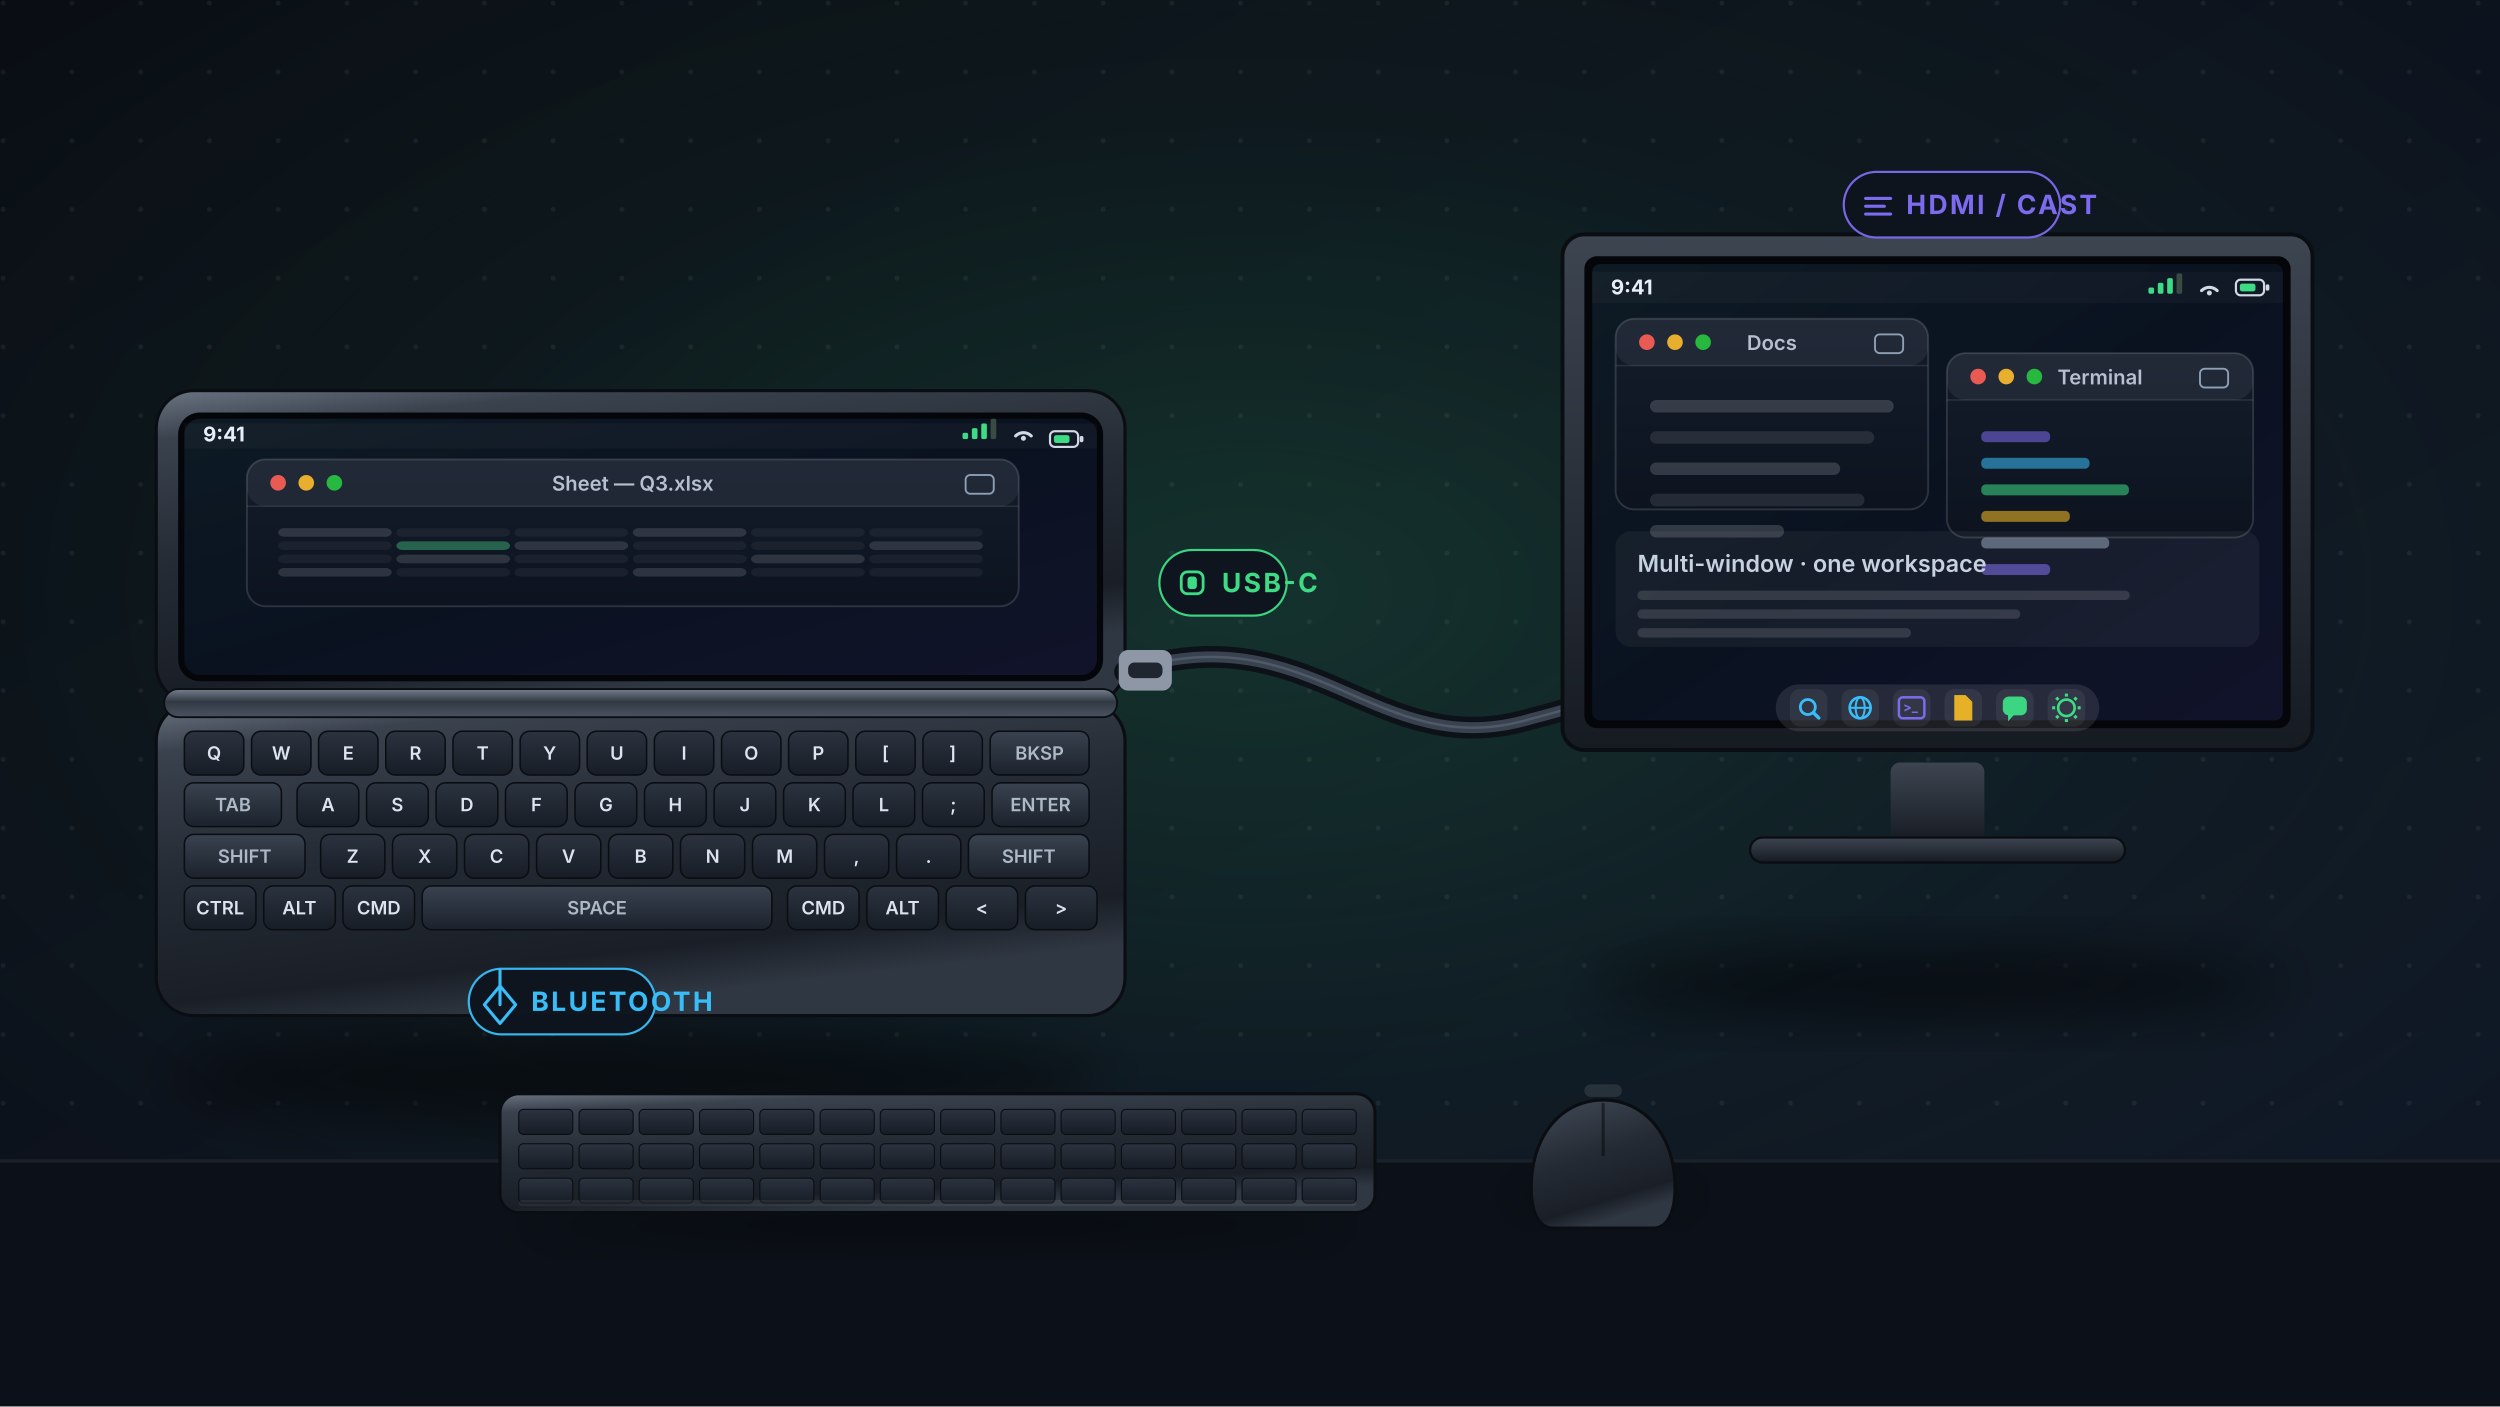
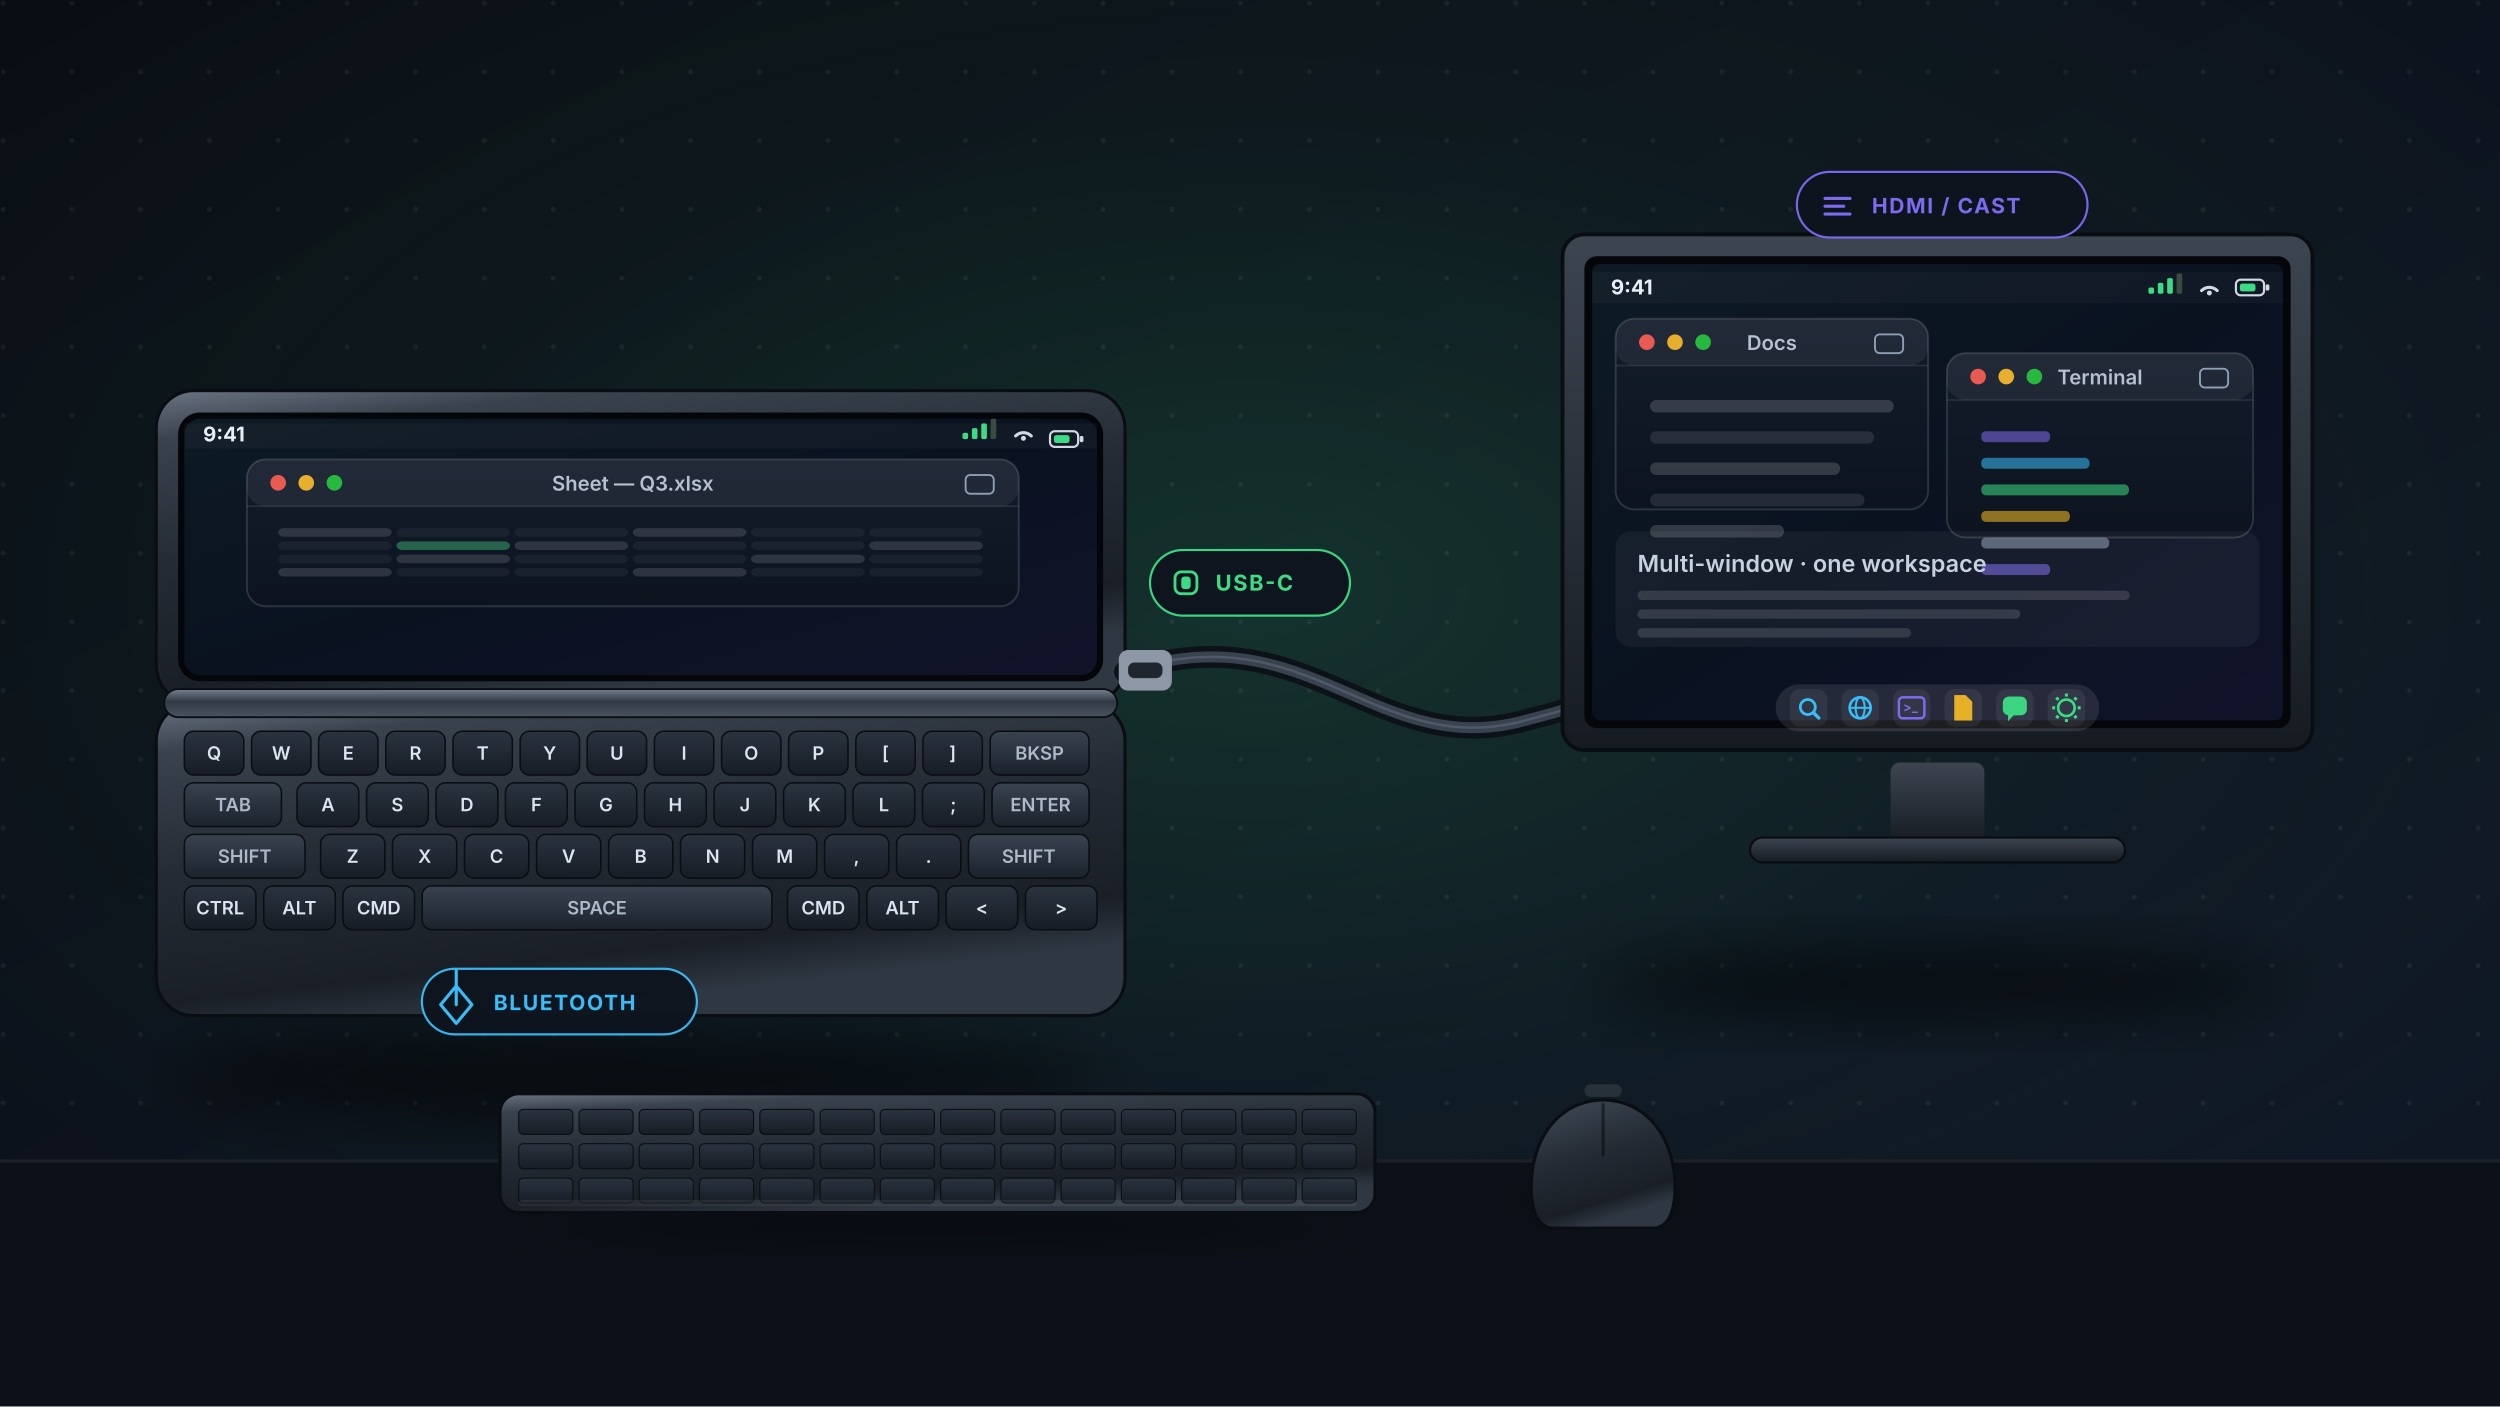
<svg xmlns="http://www.w3.org/2000/svg" viewBox="0 0 1600 900" width="1600" height="900" role="img" aria-label="Desk scene: open communicator connected to an external monitor with Bluetooth keyboard and mouse">
  <defs>
    <linearGradient id="w-bg" x1="0" y1="0" x2="1" y2="1">
      <stop offset="0" stop-color="#0a0e14" />
      <stop offset="1" stop-color="#101827" />
    </linearGradient>
    <radialGradient id="w-glow" cx="50%" cy="42%" r="62%">
      <stop offset="0" stop-color="#3ddc84" stop-opacity="0.16" />
      <stop offset="0.55" stop-color="#3ddc84" stop-opacity="0.04" />
      <stop offset="1" stop-color="#3ddc84" stop-opacity="0" />
    </radialGradient>
    <radialGradient id="w-glowC" cx="78%" cy="70%" r="50%">
      <stop offset="0" stop-color="#38bdf8" stop-opacity="0.12" />
      <stop offset="1" stop-color="#38bdf8" stop-opacity="0" />
    </radialGradient>
    <linearGradient id="w-metal" x1="0" y1="0" x2="0.35" y2="1">
      <stop offset="0" stop-color="#6a7381" />
      <stop offset="0.14" stop-color="#3a424e" />
      <stop offset="0.5" stop-color="#242b34" />
      <stop offset="0.86" stop-color="#1a1f27" />
      <stop offset="1" stop-color="#2f3742" />
    </linearGradient>
    <linearGradient id="w-edge" x1="0" y1="0" x2="0" y2="1">
      <stop offset="0" stop-color="#ffffff" stop-opacity="0.35" />
      <stop offset="0.5" stop-color="#ffffff" stop-opacity="0.04" />
      <stop offset="1" stop-color="#ffffff" stop-opacity="0.18" />
    </linearGradient>
    <linearGradient id="w-key" x1="0" y1="0" x2="0" y2="1">
      <stop offset="0" stop-color="#2b333f" />
      <stop offset="1" stop-color="#171d26" />
    </linearGradient>
    <linearGradient id="w-keyw" x1="0" y1="0" x2="0" y2="1">
      <stop offset="0" stop-color="#39424f" />
      <stop offset="1" stop-color="#1b222c" />
    </linearGradient>
    <linearGradient id="w-wall" x1="0" y1="0" x2="1" y2="1">
      <stop offset="0" stop-color="#0d1a24" />
      <stop offset="0.5" stop-color="#0a1220" />
      <stop offset="1" stop-color="#11132a" />
    </linearGradient>
    <linearGradient id="w-win" x1="0" y1="0" x2="0" y2="1">
      <stop offset="0" stop-color="#141d2b" stop-opacity="0.98" />
      <stop offset="1" stop-color="#0d141f" stop-opacity="0.98" />
    </linearGradient>
    <linearGradient id="w-dock" x1="0" y1="0" x2="1" y2="0">
      <stop offset="0" stop-color="#ffffff" stop-opacity="0.13" />
      <stop offset="0.5" stop-color="#ffffff" stop-opacity="0.06" />
      <stop offset="1" stop-color="#ffffff" stop-opacity="0.13" />
    </linearGradient>
    <linearGradient id="w-hinge" x1="0" y1="0" x2="0" y2="1">
      <stop offset="0" stop-color="#767f8d" />
      <stop offset="0.45" stop-color="#313944" />
      <stop offset="1" stop-color="#4b5361" />
    </linearGradient>
    <linearGradient id="w-mon" x1="0" y1="0" x2="0" y2="1">
      <stop offset="0" stop-color="#3d4551" />
      <stop offset="1" stop-color="#161b22" />
    </linearGradient>
    <linearGradient id="w-cable" x1="0" y1="0" x2="1" y2="0">
      <stop offset="0" stop-color="#2f3742" />
      <stop offset="0.5" stop-color="#0d1117" />
      <stop offset="1" stop-color="#2f3742" />
    </linearGradient>
    <pattern id="w-dots" width="44" height="44" patternUnits="userSpaceOnUse">
      <circle cx="2" cy="2" r="1.6" fill="#ffffff" opacity="0.055" />
    </pattern>
    <filter id="w-soft" x="-40%" y="-40%" width="180%" height="180%">
      <feGaussianBlur stdDeviation="18" />
    </filter>
  </defs>
  <rect width="1600" height="900" fill="url(#w-bg)" />
  <rect width="1600" height="900" fill="url(#w-glow)" />
  <rect width="1600" height="900" fill="url(#w-dots)" />
  <rect x="0" y="742" width="1600" height="158" fill="#0c1119" />
  <rect x="0" y="742" width="1600" height="2" fill="#ffffff" opacity="0.07" />
  <ellipse cx="410.0" cy="690" rx="300" ry="26" fill="#000000" opacity="0.5" filter="url(#w-soft)" />
  <rect x="100.0" y="450.0" width="620.0" height="200.0" rx="24" fill="url(#w-metal)" stroke="#0a0d12" stroke-width="2" />
  <rect x="100.0" y="250.0" width="620.0" height="200.0" rx="24" fill="url(#w-metal)" stroke="#0a0d12" stroke-width="2" />
  <rect x="114.0" y="264.0" width="592.0" height="172.0" rx="14" fill="#04060a" />
  <rect x="118.0" y="268.0" width="584.0" height="164.0" rx="10" fill="url(#w-wall)" />
  <rect x="118.0" y="271.0" width="584.0" height="16.0" rx="0" fill="#ffffff" opacity="0.03" />
  <text x="130.0" y="282.5" font-family="Inter, 'Helvetica Neue', Helvetica, Arial, sans-serif" font-size="13" fill="#e8eef7" text-anchor="start" font-weight="700" letter-spacing="0" opacity="1">9:41</text>
  <rect x="616.0" y="277.0" width="3.6" height="4.0" rx="1" fill="#3ddc84" />
  <rect x="622.0" y="274.0" width="3.6" height="7.0" rx="1" fill="#3ddc84" />
  <rect x="628.0" y="271.0" width="3.6" height="10.0" rx="1" fill="#3ddc84" />
  <rect x="634.0" y="268.0" width="3.6" height="13.0" rx="1" fill="#3a4b41" />
  <path d="M 650 279 a 7 7 0 0 1 10 0" fill="none" stroke="#e8eef7" stroke-width="2" stroke-linecap="round" opacity="0.9" />
  <circle cx="655" cy="280.5" r="1.6" fill="#e8eef7" opacity="0.9" />
  <rect x="672.0" y="276.0" width="18.0" height="10.0" rx="3" fill="none" stroke="#e8eef7" stroke-width="1.4" opacity="0.9" />
  <rect x="674.5" y="278.5" width="10.0" height="5.0" rx="1.5" fill="#3ddc84" />
  <rect x="691.0" y="279.0" width="2.4" height="4.0" rx="1" fill="#e8eef7" opacity="0.9" />
  <rect x="158.0" y="294.0" width="494.0" height="94.0" rx="12" fill="url(#w-win)" stroke="rgba(255,255,255,0.14)" stroke-width="1.2" />
  <rect x="158.0" y="294.0" width="494.0" height="30.0" rx="12" fill="#ffffff" opacity="0.06" />
  <path d="M 158 324 h 494" stroke="rgba(255,255,255,0.10)" stroke-width="1" />
  <circle cx="178" cy="309" r="5" fill="#ff5f57" opacity="0.9" />
  <circle cx="196" cy="309" r="5" fill="#febc2e" opacity="0.9" />
  <circle cx="214" cy="309" r="5" fill="#28c840" opacity="0.9" />
  <text x="405.0" y="314.0" font-family="Inter, 'Helvetica Neue', Helvetica, Arial, sans-serif" font-size="13" fill="#c7d2e0" text-anchor="middle" font-weight="600" letter-spacing="0" opacity="0.9">Sheet — Q3.xlsx</text>
  <rect x="618.0" y="304.0" width="18.0" height="12.0" rx="3" fill="none" stroke="#8ea0b5" stroke-width="1.2" />
  <rect x="178.0" y="338.0" width="72.7" height="5.5" rx="4" fill="#ffffff" opacity="0.13" />
  <rect x="253.7" y="338.0" width="72.7" height="5.5" rx="4" fill="#ffffff" opacity="0.05" />
  <rect x="329.3" y="338.0" width="72.7" height="5.5" rx="4" fill="#ffffff" opacity="0.05" />
  <rect x="405.0" y="338.0" width="72.7" height="5.5" rx="4" fill="#ffffff" opacity="0.13" />
  <rect x="480.7" y="338.0" width="72.7" height="5.5" rx="4" fill="#ffffff" opacity="0.05" />
  <rect x="556.3" y="338.0" width="72.7" height="5.5" rx="4" fill="#ffffff" opacity="0.05" />
  <rect x="178.0" y="346.5" width="72.7" height="5.5" rx="4" fill="#ffffff" opacity="0.05" />
  <rect x="253.7" y="346.5" width="72.7" height="5.5" rx="4" fill="#ffffff" opacity="0.05" />
  <rect x="329.3" y="346.5" width="72.7" height="5.5" rx="4" fill="#ffffff" opacity="0.13" />
  <rect x="405.0" y="346.5" width="72.7" height="5.5" rx="4" fill="#ffffff" opacity="0.05" />
  <rect x="480.7" y="346.5" width="72.7" height="5.5" rx="4" fill="#ffffff" opacity="0.05" />
  <rect x="556.3" y="346.5" width="72.7" height="5.5" rx="4" fill="#ffffff" opacity="0.13" />
  <rect x="178.0" y="355.0" width="72.7" height="5.5" rx="4" fill="#ffffff" opacity="0.05" />
  <rect x="253.7" y="355.0" width="72.7" height="5.5" rx="4" fill="#ffffff" opacity="0.13" />
  <rect x="329.3" y="355.0" width="72.7" height="5.5" rx="4" fill="#ffffff" opacity="0.05" />
  <rect x="405.0" y="355.0" width="72.7" height="5.5" rx="4" fill="#ffffff" opacity="0.05" />
  <rect x="480.7" y="355.0" width="72.7" height="5.5" rx="4" fill="#ffffff" opacity="0.13" />
  <rect x="556.3" y="355.0" width="72.7" height="5.5" rx="4" fill="#ffffff" opacity="0.05" />
  <rect x="178.0" y="363.5" width="72.7" height="5.5" rx="4" fill="#ffffff" opacity="0.13" />
  <rect x="253.7" y="363.5" width="72.7" height="5.5" rx="4" fill="#ffffff" opacity="0.05" />
  <rect x="329.3" y="363.5" width="72.7" height="5.5" rx="4" fill="#ffffff" opacity="0.05" />
  <rect x="405.0" y="363.5" width="72.7" height="5.5" rx="4" fill="#ffffff" opacity="0.13" />
  <rect x="480.7" y="363.5" width="72.7" height="5.5" rx="4" fill="#ffffff" opacity="0.05" />
  <rect x="556.3" y="363.5" width="72.7" height="5.5" rx="4" fill="#ffffff" opacity="0.05" />
  <rect x="253.7" y="346.5" width="72.7" height="5.5" rx="4" fill="#3ddc84" opacity="0.35" />
  <rect x="105.0" y="441.0" width="610.0" height="18.0" rx="9" fill="url(#w-hinge)" stroke="#0a0d12" stroke-width="1.2" />
  <rect x="118.0" y="468.0" width="38.0" height="28.0" rx="6" fill="url(#w-key)" stroke="#0a0d12" stroke-width="1" />
  <text x="137.0" y="486.2" font-family="Inter, 'Helvetica Neue', Helvetica, Arial, sans-serif" font-size="11.76" fill="#dbe4ef" text-anchor="middle" font-weight="600" letter-spacing="0" opacity="1">Q</text>
  <rect x="161.0" y="468.0" width="38.0" height="28.0" rx="6" fill="url(#w-key)" stroke="#0a0d12" stroke-width="1" />
  <text x="180.0" y="486.2" font-family="Inter, 'Helvetica Neue', Helvetica, Arial, sans-serif" font-size="11.76" fill="#dbe4ef" text-anchor="middle" font-weight="600" letter-spacing="0" opacity="1">W</text>
  <rect x="203.9" y="468.0" width="38.0" height="28.0" rx="6" fill="url(#w-key)" stroke="#0a0d12" stroke-width="1" />
  <text x="222.9" y="486.2" font-family="Inter, 'Helvetica Neue', Helvetica, Arial, sans-serif" font-size="11.76" fill="#dbe4ef" text-anchor="middle" font-weight="600" letter-spacing="0" opacity="1">E</text>
  <rect x="246.9" y="468.0" width="38.0" height="28.0" rx="6" fill="url(#w-key)" stroke="#0a0d12" stroke-width="1" />
  <text x="265.9" y="486.2" font-family="Inter, 'Helvetica Neue', Helvetica, Arial, sans-serif" font-size="11.76" fill="#dbe4ef" text-anchor="middle" font-weight="600" letter-spacing="0" opacity="1">R</text>
  <rect x="289.9" y="468.0" width="38.0" height="28.0" rx="6" fill="url(#w-key)" stroke="#0a0d12" stroke-width="1" />
  <text x="308.9" y="486.2" font-family="Inter, 'Helvetica Neue', Helvetica, Arial, sans-serif" font-size="11.76" fill="#dbe4ef" text-anchor="middle" font-weight="600" letter-spacing="0" opacity="1">T</text>
  <rect x="332.9" y="468.0" width="38.0" height="28.0" rx="6" fill="url(#w-key)" stroke="#0a0d12" stroke-width="1" />
  <text x="351.8" y="486.2" font-family="Inter, 'Helvetica Neue', Helvetica, Arial, sans-serif" font-size="11.76" fill="#dbe4ef" text-anchor="middle" font-weight="600" letter-spacing="0" opacity="1">Y</text>
  <rect x="375.8" y="468.0" width="38.0" height="28.0" rx="6" fill="url(#w-key)" stroke="#0a0d12" stroke-width="1" />
  <text x="394.8" y="486.2" font-family="Inter, 'Helvetica Neue', Helvetica, Arial, sans-serif" font-size="11.76" fill="#dbe4ef" text-anchor="middle" font-weight="600" letter-spacing="0" opacity="1">U</text>
  <rect x="418.8" y="468.0" width="38.0" height="28.0" rx="6" fill="url(#w-key)" stroke="#0a0d12" stroke-width="1" />
  <text x="437.8" y="486.2" font-family="Inter, 'Helvetica Neue', Helvetica, Arial, sans-serif" font-size="11.76" fill="#dbe4ef" text-anchor="middle" font-weight="600" letter-spacing="0" opacity="1">I</text>
  <rect x="461.8" y="468.0" width="38.0" height="28.0" rx="6" fill="url(#w-key)" stroke="#0a0d12" stroke-width="1" />
  <text x="480.8" y="486.2" font-family="Inter, 'Helvetica Neue', Helvetica, Arial, sans-serif" font-size="11.76" fill="#dbe4ef" text-anchor="middle" font-weight="600" letter-spacing="0" opacity="1">O</text>
  <rect x="504.7" y="468.0" width="38.0" height="28.0" rx="6" fill="url(#w-key)" stroke="#0a0d12" stroke-width="1" />
  <text x="523.7" y="486.2" font-family="Inter, 'Helvetica Neue', Helvetica, Arial, sans-serif" font-size="11.76" fill="#dbe4ef" text-anchor="middle" font-weight="600" letter-spacing="0" opacity="1">P</text>
  <rect x="547.7" y="468.0" width="38.0" height="28.0" rx="6" fill="url(#w-key)" stroke="#0a0d12" stroke-width="1" />
  <text x="566.7" y="486.2" font-family="Inter, 'Helvetica Neue', Helvetica, Arial, sans-serif" font-size="11.76" fill="#dbe4ef" text-anchor="middle" font-weight="600" letter-spacing="0" opacity="1">[</text>
  <rect x="590.7" y="468.0" width="38.0" height="28.0" rx="6" fill="url(#w-key)" stroke="#0a0d12" stroke-width="1" />
  <text x="609.7" y="486.2" font-family="Inter, 'Helvetica Neue', Helvetica, Arial, sans-serif" font-size="11.76" fill="#dbe4ef" text-anchor="middle" font-weight="600" letter-spacing="0" opacity="1">]</text>
  <rect x="633.7" y="468.0" width="63.3" height="28.0" rx="6" fill="url(#w-keyw)" stroke="#0a0d12" stroke-width="1" />
  <text x="665.3" y="486.2" font-family="Inter, 'Helvetica Neue', Helvetica, Arial, sans-serif" font-size="11.76" fill="#aeb9c8" text-anchor="middle" font-weight="600" letter-spacing="0" opacity="1">BKSP</text>
  <rect x="118.0" y="501.0" width="62.1" height="28.0" rx="6" fill="url(#w-keyw)" stroke="#0a0d12" stroke-width="1" />
  <text x="149.1" y="519.2" font-family="Inter, 'Helvetica Neue', Helvetica, Arial, sans-serif" font-size="11.76" fill="#aeb9c8" text-anchor="middle" font-weight="600" letter-spacing="0" opacity="1">TAB</text>
  <rect x="190.1" y="501.0" width="39.5" height="28.0" rx="6" fill="url(#w-key)" stroke="#0a0d12" stroke-width="1" />
  <text x="209.9" y="519.2" font-family="Inter, 'Helvetica Neue', Helvetica, Arial, sans-serif" font-size="11.76" fill="#dbe4ef" text-anchor="middle" font-weight="600" letter-spacing="0" opacity="1">A</text>
  <rect x="234.6" y="501.0" width="39.5" height="28.0" rx="6" fill="url(#w-key)" stroke="#0a0d12" stroke-width="1" />
  <text x="254.3" y="519.2" font-family="Inter, 'Helvetica Neue', Helvetica, Arial, sans-serif" font-size="11.76" fill="#dbe4ef" text-anchor="middle" font-weight="600" letter-spacing="0" opacity="1">S</text>
  <rect x="279.1" y="501.0" width="39.5" height="28.0" rx="6" fill="url(#w-key)" stroke="#0a0d12" stroke-width="1" />
  <text x="298.8" y="519.2" font-family="Inter, 'Helvetica Neue', Helvetica, Arial, sans-serif" font-size="11.76" fill="#dbe4ef" text-anchor="middle" font-weight="600" letter-spacing="0" opacity="1">D</text>
  <rect x="323.5" y="501.0" width="39.5" height="28.0" rx="6" fill="url(#w-key)" stroke="#0a0d12" stroke-width="1" />
  <text x="343.3" y="519.2" font-family="Inter, 'Helvetica Neue', Helvetica, Arial, sans-serif" font-size="11.76" fill="#dbe4ef" text-anchor="middle" font-weight="600" letter-spacing="0" opacity="1">F</text>
  <rect x="368.0" y="501.0" width="39.5" height="28.0" rx="6" fill="url(#w-key)" stroke="#0a0d12" stroke-width="1" />
  <text x="387.8" y="519.2" font-family="Inter, 'Helvetica Neue', Helvetica, Arial, sans-serif" font-size="11.76" fill="#dbe4ef" text-anchor="middle" font-weight="600" letter-spacing="0" opacity="1">G</text>
  <rect x="412.5" y="501.0" width="39.5" height="28.0" rx="6" fill="url(#w-key)" stroke="#0a0d12" stroke-width="1" />
  <text x="432.2" y="519.2" font-family="Inter, 'Helvetica Neue', Helvetica, Arial, sans-serif" font-size="11.76" fill="#dbe4ef" text-anchor="middle" font-weight="600" letter-spacing="0" opacity="1">H</text>
  <rect x="457.0" y="501.0" width="39.5" height="28.0" rx="6" fill="url(#w-key)" stroke="#0a0d12" stroke-width="1" />
  <text x="476.7" y="519.2" font-family="Inter, 'Helvetica Neue', Helvetica, Arial, sans-serif" font-size="11.76" fill="#dbe4ef" text-anchor="middle" font-weight="600" letter-spacing="0" opacity="1">J</text>
  <rect x="501.5" y="501.0" width="39.5" height="28.0" rx="6" fill="url(#w-key)" stroke="#0a0d12" stroke-width="1" />
  <text x="521.2" y="519.2" font-family="Inter, 'Helvetica Neue', Helvetica, Arial, sans-serif" font-size="11.76" fill="#dbe4ef" text-anchor="middle" font-weight="600" letter-spacing="0" opacity="1">K</text>
  <rect x="545.9" y="501.0" width="39.5" height="28.0" rx="6" fill="url(#w-key)" stroke="#0a0d12" stroke-width="1" />
  <text x="565.7" y="519.2" font-family="Inter, 'Helvetica Neue', Helvetica, Arial, sans-serif" font-size="11.76" fill="#dbe4ef" text-anchor="middle" font-weight="600" letter-spacing="0" opacity="1">L</text>
  <rect x="590.4" y="501.0" width="39.5" height="28.0" rx="6" fill="url(#w-key)" stroke="#0a0d12" stroke-width="1" />
  <text x="610.1" y="519.2" font-family="Inter, 'Helvetica Neue', Helvetica, Arial, sans-serif" font-size="11.76" fill="#dbe4ef" text-anchor="middle" font-weight="600" letter-spacing="0" opacity="1">;</text>
  <rect x="634.9" y="501.0" width="62.1" height="28.0" rx="6" fill="url(#w-keyw)" stroke="#0a0d12" stroke-width="1" />
  <text x="665.9" y="519.2" font-family="Inter, 'Helvetica Neue', Helvetica, Arial, sans-serif" font-size="11.76" fill="#aeb9c8" text-anchor="middle" font-weight="600" letter-spacing="0" opacity="1">ENTER</text>
  <rect x="118.0" y="534.0" width="77.2" height="28.0" rx="6" fill="url(#w-keyw)" stroke="#0a0d12" stroke-width="1" />
  <text x="156.6" y="552.2" font-family="Inter, 'Helvetica Neue', Helvetica, Arial, sans-serif" font-size="11.76" fill="#aeb9c8" text-anchor="middle" font-weight="600" letter-spacing="0" opacity="1">SHIFT</text>
  <rect x="205.2" y="534.0" width="41.1" height="28.0" rx="6" fill="url(#w-key)" stroke="#0a0d12" stroke-width="1" />
  <text x="225.7" y="552.2" font-family="Inter, 'Helvetica Neue', Helvetica, Arial, sans-serif" font-size="11.76" fill="#dbe4ef" text-anchor="middle" font-weight="600" letter-spacing="0" opacity="1">Z</text>
  <rect x="251.2" y="534.0" width="41.1" height="28.0" rx="6" fill="url(#w-key)" stroke="#0a0d12" stroke-width="1" />
  <text x="271.8" y="552.2" font-family="Inter, 'Helvetica Neue', Helvetica, Arial, sans-serif" font-size="11.76" fill="#dbe4ef" text-anchor="middle" font-weight="600" letter-spacing="0" opacity="1">X</text>
  <rect x="297.3" y="534.0" width="41.1" height="28.0" rx="6" fill="url(#w-key)" stroke="#0a0d12" stroke-width="1" />
  <text x="317.8" y="552.2" font-family="Inter, 'Helvetica Neue', Helvetica, Arial, sans-serif" font-size="11.76" fill="#dbe4ef" text-anchor="middle" font-weight="600" letter-spacing="0" opacity="1">C</text>
  <rect x="343.4" y="534.0" width="41.1" height="28.0" rx="6" fill="url(#w-key)" stroke="#0a0d12" stroke-width="1" />
  <text x="363.9" y="552.2" font-family="Inter, 'Helvetica Neue', Helvetica, Arial, sans-serif" font-size="11.76" fill="#dbe4ef" text-anchor="middle" font-weight="600" letter-spacing="0" opacity="1">V</text>
  <rect x="389.5" y="534.0" width="41.1" height="28.0" rx="6" fill="url(#w-key)" stroke="#0a0d12" stroke-width="1" />
  <text x="410.0" y="552.2" font-family="Inter, 'Helvetica Neue', Helvetica, Arial, sans-serif" font-size="11.76" fill="#dbe4ef" text-anchor="middle" font-weight="600" letter-spacing="0" opacity="1">B</text>
  <rect x="435.5" y="534.0" width="41.1" height="28.0" rx="6" fill="url(#w-key)" stroke="#0a0d12" stroke-width="1" />
  <text x="456.1" y="552.2" font-family="Inter, 'Helvetica Neue', Helvetica, Arial, sans-serif" font-size="11.76" fill="#dbe4ef" text-anchor="middle" font-weight="600" letter-spacing="0" opacity="1">N</text>
  <rect x="481.6" y="534.0" width="41.1" height="28.0" rx="6" fill="url(#w-key)" stroke="#0a0d12" stroke-width="1" />
  <text x="502.2" y="552.2" font-family="Inter, 'Helvetica Neue', Helvetica, Arial, sans-serif" font-size="11.76" fill="#dbe4ef" text-anchor="middle" font-weight="600" letter-spacing="0" opacity="1">M</text>
  <rect x="527.7" y="534.0" width="41.1" height="28.0" rx="6" fill="url(#w-key)" stroke="#0a0d12" stroke-width="1" />
  <text x="548.2" y="552.2" font-family="Inter, 'Helvetica Neue', Helvetica, Arial, sans-serif" font-size="11.76" fill="#dbe4ef" text-anchor="middle" font-weight="600" letter-spacing="0" opacity="1">,</text>
  <rect x="573.8" y="534.0" width="41.1" height="28.0" rx="6" fill="url(#w-key)" stroke="#0a0d12" stroke-width="1" />
  <text x="594.3" y="552.2" font-family="Inter, 'Helvetica Neue', Helvetica, Arial, sans-serif" font-size="11.76" fill="#dbe4ef" text-anchor="middle" font-weight="600" letter-spacing="0" opacity="1">.</text>
  <rect x="619.8" y="534.0" width="77.2" height="28.0" rx="6" fill="url(#w-keyw)" stroke="#0a0d12" stroke-width="1" />
  <text x="658.4" y="552.2" font-family="Inter, 'Helvetica Neue', Helvetica, Arial, sans-serif" font-size="11.76" fill="#aeb9c8" text-anchor="middle" font-weight="600" letter-spacing="0" opacity="1">SHIFT</text>
  <rect x="118.0" y="567.0" width="45.8" height="28.0" rx="6" fill="url(#w-key)" stroke="#0a0d12" stroke-width="1" />
  <text x="140.9" y="585.2" font-family="Inter, 'Helvetica Neue', Helvetica, Arial, sans-serif" font-size="11.76" fill="#dbe4ef" text-anchor="middle" font-weight="600" letter-spacing="0" opacity="1">CTRL</text>
  <rect x="168.8" y="567.0" width="45.8" height="28.0" rx="6" fill="url(#w-key)" stroke="#0a0d12" stroke-width="1" />
  <text x="191.6" y="585.2" font-family="Inter, 'Helvetica Neue', Helvetica, Arial, sans-serif" font-size="11.76" fill="#dbe4ef" text-anchor="middle" font-weight="600" letter-spacing="0" opacity="1">ALT</text>
  <rect x="219.5" y="567.0" width="45.8" height="28.0" rx="6" fill="url(#w-key)" stroke="#0a0d12" stroke-width="1" />
  <text x="242.4" y="585.2" font-family="Inter, 'Helvetica Neue', Helvetica, Arial, sans-serif" font-size="11.76" fill="#dbe4ef" text-anchor="middle" font-weight="600" letter-spacing="0" opacity="1">CMD</text>
  <rect x="270.2" y="567.0" width="223.8" height="28.0" rx="6" fill="url(#w-keyw)" stroke="#0a0d12" stroke-width="1" />
  <text x="382.1" y="585.2" font-family="Inter, 'Helvetica Neue', Helvetica, Arial, sans-serif" font-size="11.76" fill="#aeb9c8" text-anchor="middle" font-weight="600" letter-spacing="0" opacity="1">SPACE</text>
  <rect x="504.0" y="567.0" width="45.8" height="28.0" rx="6" fill="url(#w-key)" stroke="#0a0d12" stroke-width="1" />
  <text x="526.9" y="585.2" font-family="Inter, 'Helvetica Neue', Helvetica, Arial, sans-serif" font-size="11.76" fill="#dbe4ef" text-anchor="middle" font-weight="600" letter-spacing="0" opacity="1">CMD</text>
  <rect x="554.8" y="567.0" width="45.8" height="28.0" rx="6" fill="url(#w-key)" stroke="#0a0d12" stroke-width="1" />
  <text x="577.6" y="585.2" font-family="Inter, 'Helvetica Neue', Helvetica, Arial, sans-serif" font-size="11.76" fill="#dbe4ef" text-anchor="middle" font-weight="600" letter-spacing="0" opacity="1">ALT</text>
  <rect x="605.5" y="567.0" width="45.8" height="28.0" rx="6" fill="url(#w-key)" stroke="#0a0d12" stroke-width="1" />
  <text x="628.4" y="585.2" font-family="Inter, 'Helvetica Neue', Helvetica, Arial, sans-serif" font-size="11.76" fill="#dbe4ef" text-anchor="middle" font-weight="600" letter-spacing="0" opacity="1">&lt;</text>
  <rect x="656.3" y="567.0" width="45.8" height="28.0" rx="6" fill="url(#w-key)" stroke="#0a0d12" stroke-width="1" />
  <text x="679.1" y="585.2" font-family="Inter, 'Helvetica Neue', Helvetica, Arial, sans-serif" font-size="11.76" fill="#dbe4ef" text-anchor="middle" font-weight="600" letter-spacing="0" opacity="1">&gt;</text>
  <path d="M 720 430.0 C 840 390.0, 880 490.0, 980 460.0 C 1060 440.0, 1100 410.0, 1150 420.0" fill="none" stroke="#0d1218" stroke-width="14" stroke-linecap="round" />
  <path d="M 720 430.0 C 840 390.0, 880 490.0, 980 460.0 C 1060 440.0, 1100 410.0, 1150 420.0" fill="none" stroke="#39424f" stroke-width="7" stroke-linecap="round" />
  <path d="M 720 430.0 C 840 390.0, 880 490.0, 980 460.0 C 1060 440.0, 1100 410.0, 1150 420.0" fill="none" stroke="#586271" stroke-width="1.6" stroke-linecap="round" opacity="0.7" />
  <g transform="translate(716,416.0)">
    <rect x="0.0" y="0.0" width="34.0" height="26.0" rx="6" fill="#8d97a5" />
    <rect x="6.0" y="8.0" width="22.0" height="10.0" rx="4" fill="#20262f" />
  </g>
  <ellipse cx="1240.0" cy="630" rx="220" ry="24" fill="#000000" opacity="0.5" filter="url(#w-soft)" />
  <rect x="1000.0" y="150.0" width="480.0" height="330.0" rx="14" fill="url(#w-mon)" stroke="#0a0d12" stroke-width="2.5" />
  <rect x="1014.0" y="164.0" width="452.0" height="302.0" rx="8" fill="#04060a" />
  <rect x="1019.0" y="169.0" width="442.0" height="292.0" rx="5" fill="url(#w-wall)" />
  <rect x="1019.0" y="174.0" width="442.0" height="20.0" rx="0" fill="#ffffff" opacity="0.03" />
  <text x="1031.0" y="188.4" font-family="Inter, 'Helvetica Neue', Helvetica, Arial, sans-serif" font-size="13" fill="#e8eef7" text-anchor="start" font-weight="700" letter-spacing="0" opacity="1">9:41</text>
  <rect x="1375.0" y="184.0" width="3.6" height="4.0" rx="1" fill="#3ddc84" />
  <rect x="1381.0" y="181.0" width="3.6" height="7.0" rx="1" fill="#3ddc84" />
  <rect x="1387.0" y="178.0" width="3.6" height="10.0" rx="1" fill="#3ddc84" />
  <rect x="1393.0" y="175.0" width="3.6" height="13.0" rx="1" fill="#3a4b41" />
  <path d="M 1409 186 a 7 7 0 0 1 10 0" fill="none" stroke="#e8eef7" stroke-width="2" stroke-linecap="round" opacity="0.9" />
  <circle cx="1414" cy="187.5" r="1.6" fill="#e8eef7" opacity="0.9" />
  <rect x="1431.0" y="179.0" width="18.0" height="10.0" rx="3" fill="none" stroke="#e8eef7" stroke-width="1.4" opacity="0.9" />
  <rect x="1433.5" y="181.5" width="10.0" height="5.0" rx="1.5" fill="#3ddc84" />
  <rect x="1450.0" y="182.0" width="2.4" height="4.0" rx="1" fill="#e8eef7" opacity="0.9" />
  <rect x="1034.0" y="204.0" width="200.0" height="122.0" rx="12" fill="url(#w-win)" stroke="rgba(255,255,255,0.14)" stroke-width="1.2" />
  <rect x="1034.0" y="204.0" width="200.0" height="30.0" rx="12" fill="#ffffff" opacity="0.06" />
  <path d="M 1034 234 h 200" stroke="rgba(255,255,255,0.10)" stroke-width="1" />
  <circle cx="1054" cy="219" r="5" fill="#ff5f57" opacity="0.9" />
  <circle cx="1072" cy="219" r="5" fill="#febc2e" opacity="0.9" />
  <circle cx="1090" cy="219" r="5" fill="#28c840" opacity="0.9" />
  <text x="1134.0" y="224.0" font-family="Inter, 'Helvetica Neue', Helvetica, Arial, sans-serif" font-size="13" fill="#c7d2e0" text-anchor="middle" font-weight="600" letter-spacing="0" opacity="0.9">Docs</text>
  <rect x="1200.0" y="214.0" width="18.0" height="12.0" rx="3" fill="none" stroke="#8ea0b5" stroke-width="1.2" />
  <rect x="1056.0" y="256.0" width="156.0" height="8.0" rx="4" fill="#ffffff" opacity="0.16" />
  <rect x="1056.0" y="276.0" width="143.5" height="8.0" rx="4" fill="#ffffff" opacity="0.1" />
  <rect x="1056.0" y="296.0" width="121.7" height="8.0" rx="4" fill="#ffffff" opacity="0.16" />
  <rect x="1056.0" y="316.0" width="137.3" height="8.0" rx="4" fill="#ffffff" opacity="0.1" />
  <rect x="1056.0" y="336.0" width="85.8" height="8.0" rx="4" fill="#ffffff" opacity="0.16" />
  <rect x="1246.0" y="226.0" width="196.0" height="118.0" rx="12" fill="url(#w-win)" stroke="rgba(255,255,255,0.14)" stroke-width="1.2" />
  <rect x="1246.0" y="226.0" width="196.0" height="30.0" rx="12" fill="#ffffff" opacity="0.06" />
  <path d="M 1246 256 h 196" stroke="rgba(255,255,255,0.10)" stroke-width="1" />
  <circle cx="1266" cy="241" r="5" fill="#ff5f57" opacity="0.9" />
  <circle cx="1284" cy="241" r="5" fill="#febc2e" opacity="0.9" />
  <circle cx="1302" cy="241" r="5" fill="#28c840" opacity="0.9" />
  <text x="1344.0" y="246.0" font-family="Inter, 'Helvetica Neue', Helvetica, Arial, sans-serif" font-size="13" fill="#c7d2e0" text-anchor="middle" font-weight="600" letter-spacing="0" opacity="0.9">Terminal</text>
  <rect x="1408.0" y="236.0" width="18.0" height="12.0" rx="3" fill="none" stroke="#8ea0b5" stroke-width="1.2" />
  <rect x="1268.0" y="276.0" width="44.1" height="7.0" rx="3" fill="#7c6aef" opacity="0.55" />
  <rect x="1268.0" y="293.0" width="69.3" height="7.0" rx="3" fill="#38bdf8" opacity="0.55" />
  <rect x="1268.0" y="310.0" width="94.5" height="7.0" rx="3" fill="#3ddc84" opacity="0.55" />
  <rect x="1268.0" y="327.0" width="56.7" height="7.0" rx="3" fill="#fbbf24" opacity="0.55" />
  <rect x="1268.0" y="344.0" width="81.9" height="7.0" rx="3" fill="#94a3b8" opacity="0.55" />
  <rect x="1268.0" y="361.0" width="44.1" height="7.0" rx="3" fill="#7c6aef" opacity="0.55" />
  <rect x="1034.0" y="340.0" width="412.0" height="74.0" rx="10" fill="#ffffff" opacity="0.05" />
  <text x="1048.0" y="366.0" font-family="Inter, 'Helvetica Neue', Helvetica, Arial, sans-serif" font-size="15" fill="#c7d2e0" text-anchor="start" font-weight="600" letter-spacing="0" opacity="1">Multi-window · one workspace</text>
  <rect x="1048.0" y="378.0" width="315.0" height="6.0" rx="3" fill="#ffffff" opacity="0.13" />
  <rect x="1048.0" y="390.0" width="245.0" height="6.0" rx="3" fill="#ffffff" opacity="0.13" />
  <rect x="1048.0" y="402.0" width="175.0" height="6.0" rx="3" fill="#ffffff" opacity="0.13" />
  <rect x="1136.5" y="438.0" width="207.0" height="30.0" rx="15" fill="#ffffff" opacity="0.1" />
  <rect x="1145.5" y="441.0" width="24.0" height="24.0" rx="6.72" fill="#ffffff" opacity="0.06" />
  <g transform="translate(1145.5,441.0)" color="#38bdf8">
    <circle cx="11.5" cy="11.5" r="4.8" fill="none" stroke="#38bdf8" stroke-width="1.8" />
    <path d="M 15.1 15.1 l 3.4 3.4" stroke="#38bdf8" stroke-width="2.2" stroke-linecap="round" />
  </g>
  <rect x="1178.5" y="441.0" width="24.0" height="24.0" rx="6.72" fill="#ffffff" opacity="0.06" />
  <g transform="translate(1178.5,441.0)" color="#38bdf8">
    <circle cx="12.0" cy="12.0" r="6.72" fill="none" stroke="#38bdf8" stroke-width="1.7" />
    <ellipse cx="12.0" cy="12.0" rx="2.88" ry="6.72" fill="none" stroke="#38bdf8" stroke-width="1.3" />
    <path d="M 5.28 12.0 h 13.44" stroke="#38bdf8" stroke-width="1.3" />
  </g>
  <rect x="1211.5" y="441.0" width="24.0" height="24.0" rx="6.72" fill="#ffffff" opacity="0.06" />
  <g transform="translate(1211.5,441.0)" color="#7c6aef">
    <rect x="3.8" y="5.3" width="16.3" height="13.4" rx="2.4" fill="none" stroke="#7c6aef" stroke-width="1.6" />
    <text x="6.5" y="14.4" font-family="Inter, 'Helvetica Neue', Helvetica, Arial, sans-serif" font-size="8.16" fill="#7c6aef" text-anchor="start" font-weight="700" letter-spacing="0" opacity="1">&gt;_</text>
  </g>
  <rect x="1244.5" y="441.0" width="24.0" height="24.0" rx="6.72" fill="#ffffff" opacity="0.06" />
  <g transform="translate(1244.5,441.0)" color="#fbbf24">
    <path d="M 6.24 3.84 h 7.2 l 4.32 4.32 v 12.0 h -11.52 z" fill="#fbbf24" opacity="0.9" />
  </g>
  <rect x="1277.5" y="441.0" width="24.0" height="24.0" rx="6.72" fill="#ffffff" opacity="0.06" />
  <g transform="translate(1277.5,441.0)" color="#3ddc84">
    <rect x="4.3" y="4.8" width="15.4" height="12.0" rx="3.84" fill="#3ddc84" opacity="0.95" />
    <path d="M 7.68 15.84 L 7.68 20.64 L 12.0 15.84 Z" fill="#3ddc84" />
  </g>
  <rect x="1310.5" y="441.0" width="24.0" height="24.0" rx="6.72" fill="#ffffff" opacity="0.06" />
  <g transform="translate(1310.5,441.0)" color="#3ddc84">
    <circle cx="12.0" cy="12.0" r="5.28" fill="none" stroke="#3ddc84" stroke-width="1.7" />
    <path d="M 19.2 12.0 l 1.9 0.0" stroke="#3ddc84" stroke-width="2" />
    <path d="M 17.1 17.1 l 1.4 1.4" stroke="#3ddc84" stroke-width="2" />
    <path d="M 12.0 19.2 l 0.0 1.9" stroke="#3ddc84" stroke-width="2" />
    <path d="M 6.9 17.1 l -1.4 1.4" stroke="#3ddc84" stroke-width="2" />
    <path d="M 4.8 12.0 l -1.9 0.0" stroke="#3ddc84" stroke-width="2" />
    <path d="M 6.9 6.9 l -1.4 -1.4" stroke="#3ddc84" stroke-width="2" />
    <path d="M 12.0 4.8 l -0.0 -1.9" stroke="#3ddc84" stroke-width="2" />
    <path d="M 17.1 6.9 l 1.4 -1.4" stroke="#3ddc84" stroke-width="2" />
  </g>
  <rect x="1210.0" y="488.0" width="60.0" height="52.0" rx="6" fill="url(#w-mon)" />
  <rect x="1120.0" y="536.0" width="240.0" height="16.0" rx="8" fill="url(#w-mon)" stroke="#0a0d12" stroke-width="1.5" />
  <ellipse cx="600.0" cy="784" rx="270" ry="12" fill="#000000" opacity="0.5" filter="url(#w-soft)" />
  <rect x="320.0" y="700.0" width="560.0" height="76.0" rx="12" fill="url(#w-metal)" stroke="#0a0d12" stroke-width="2" />
  <rect x="332.0" y="710.0" width="34.6" height="16.0" rx="3" fill="url(#w-key)" stroke="#0a0d12" stroke-width="0.7" />
  <rect x="370.6" y="710.0" width="34.6" height="16.0" rx="3" fill="url(#w-key)" stroke="#0a0d12" stroke-width="0.7" />
  <rect x="409.1" y="710.0" width="34.6" height="16.0" rx="3" fill="url(#w-key)" stroke="#0a0d12" stroke-width="0.7" />
  <rect x="447.7" y="710.0" width="34.6" height="16.0" rx="3" fill="url(#w-key)" stroke="#0a0d12" stroke-width="0.7" />
  <rect x="486.3" y="710.0" width="34.6" height="16.0" rx="3" fill="url(#w-key)" stroke="#0a0d12" stroke-width="0.7" />
  <rect x="524.9" y="710.0" width="34.6" height="16.0" rx="3" fill="url(#w-key)" stroke="#0a0d12" stroke-width="0.7" />
  <rect x="563.4" y="710.0" width="34.6" height="16.0" rx="3" fill="url(#w-key)" stroke="#0a0d12" stroke-width="0.7" />
  <rect x="602.0" y="710.0" width="34.6" height="16.0" rx="3" fill="url(#w-key)" stroke="#0a0d12" stroke-width="0.7" />
  <rect x="640.6" y="710.0" width="34.6" height="16.0" rx="3" fill="url(#w-key)" stroke="#0a0d12" stroke-width="0.7" />
  <rect x="679.1" y="710.0" width="34.6" height="16.0" rx="3" fill="url(#w-key)" stroke="#0a0d12" stroke-width="0.7" />
  <rect x="717.7" y="710.0" width="34.6" height="16.0" rx="3" fill="url(#w-key)" stroke="#0a0d12" stroke-width="0.7" />
  <rect x="756.3" y="710.0" width="34.6" height="16.0" rx="3" fill="url(#w-key)" stroke="#0a0d12" stroke-width="0.7" />
  <rect x="794.9" y="710.0" width="34.6" height="16.0" rx="3" fill="url(#w-key)" stroke="#0a0d12" stroke-width="0.7" />
  <rect x="833.4" y="710.0" width="34.6" height="16.0" rx="3" fill="url(#w-key)" stroke="#0a0d12" stroke-width="0.7" />
  <rect x="332.0" y="732.0" width="34.6" height="16.0" rx="3" fill="url(#w-key)" stroke="#0a0d12" stroke-width="0.7" />
  <rect x="370.6" y="732.0" width="34.6" height="16.0" rx="3" fill="url(#w-key)" stroke="#0a0d12" stroke-width="0.7" />
  <rect x="409.1" y="732.0" width="34.6" height="16.0" rx="3" fill="url(#w-key)" stroke="#0a0d12" stroke-width="0.7" />
  <rect x="447.7" y="732.0" width="34.6" height="16.0" rx="3" fill="url(#w-key)" stroke="#0a0d12" stroke-width="0.7" />
  <rect x="486.3" y="732.0" width="34.6" height="16.0" rx="3" fill="url(#w-key)" stroke="#0a0d12" stroke-width="0.7" />
  <rect x="524.9" y="732.0" width="34.6" height="16.0" rx="3" fill="url(#w-key)" stroke="#0a0d12" stroke-width="0.7" />
  <rect x="563.4" y="732.0" width="34.6" height="16.0" rx="3" fill="url(#w-key)" stroke="#0a0d12" stroke-width="0.7" />
  <rect x="602.0" y="732.0" width="34.6" height="16.0" rx="3" fill="url(#w-key)" stroke="#0a0d12" stroke-width="0.7" />
  <rect x="640.6" y="732.0" width="34.6" height="16.0" rx="3" fill="url(#w-key)" stroke="#0a0d12" stroke-width="0.7" />
  <rect x="679.1" y="732.0" width="34.6" height="16.0" rx="3" fill="url(#w-key)" stroke="#0a0d12" stroke-width="0.7" />
  <rect x="717.7" y="732.0" width="34.6" height="16.0" rx="3" fill="url(#w-key)" stroke="#0a0d12" stroke-width="0.7" />
  <rect x="756.3" y="732.0" width="34.6" height="16.0" rx="3" fill="url(#w-key)" stroke="#0a0d12" stroke-width="0.7" />
  <rect x="794.9" y="732.0" width="34.6" height="16.0" rx="3" fill="url(#w-key)" stroke="#0a0d12" stroke-width="0.7" />
  <rect x="833.4" y="732.0" width="34.6" height="16.0" rx="3" fill="url(#w-key)" stroke="#0a0d12" stroke-width="0.7" />
  <rect x="332.0" y="754.0" width="34.6" height="16.0" rx="3" fill="url(#w-key)" stroke="#0a0d12" stroke-width="0.7" />
  <rect x="370.6" y="754.0" width="34.6" height="16.0" rx="3" fill="url(#w-key)" stroke="#0a0d12" stroke-width="0.7" />
  <rect x="409.1" y="754.0" width="34.6" height="16.0" rx="3" fill="url(#w-key)" stroke="#0a0d12" stroke-width="0.7" />
  <rect x="447.7" y="754.0" width="34.6" height="16.0" rx="3" fill="url(#w-key)" stroke="#0a0d12" stroke-width="0.7" />
  <rect x="486.3" y="754.0" width="34.6" height="16.0" rx="3" fill="url(#w-key)" stroke="#0a0d12" stroke-width="0.7" />
  <rect x="524.9" y="754.0" width="34.6" height="16.0" rx="3" fill="url(#w-key)" stroke="#0a0d12" stroke-width="0.7" />
  <rect x="563.4" y="754.0" width="34.6" height="16.0" rx="3" fill="url(#w-key)" stroke="#0a0d12" stroke-width="0.7" />
  <rect x="602.0" y="754.0" width="34.6" height="16.0" rx="3" fill="url(#w-key)" stroke="#0a0d12" stroke-width="0.7" />
  <rect x="640.6" y="754.0" width="34.6" height="16.0" rx="3" fill="url(#w-key)" stroke="#0a0d12" stroke-width="0.7" />
  <rect x="679.1" y="754.0" width="34.6" height="16.0" rx="3" fill="url(#w-key)" stroke="#0a0d12" stroke-width="0.7" />
  <rect x="717.7" y="754.0" width="34.6" height="16.0" rx="3" fill="url(#w-key)" stroke="#0a0d12" stroke-width="0.7" />
  <rect x="756.3" y="754.0" width="34.6" height="16.0" rx="3" fill="url(#w-key)" stroke="#0a0d12" stroke-width="0.7" />
  <rect x="794.9" y="754.0" width="34.6" height="16.0" rx="3" fill="url(#w-key)" stroke="#0a0d12" stroke-width="0.7" />
  <rect x="833.4" y="754.0" width="34.6" height="16.0" rx="3" fill="url(#w-key)" stroke="#0a0d12" stroke-width="0.7" />
  <rect x="332.0" y="768.0" width="536.0" height="4.0" rx="2" fill="#ffffff" opacity="0.06" />
  <ellipse cx="1026" cy="766" rx="60" ry="12" fill="#000000" opacity="0.5" filter="url(#w-soft)" />
  <path d="M 980 760 c 0 -34 20 -56 46 -56 s 46 22 46 56 c 0 18 -6 26 -14 26 h -64 c -8 0 -14 -8 -14 -26 z" fill="url(#w-metal)" stroke="#0a0d12" stroke-width="2" />
  <path d="M 1026 706 v 34" stroke="#0a0d12" stroke-width="2" opacity="0.6" />
  <rect x="1014.0" y="694.0" width="24.0" height="8.0" rx="4" fill="#ffffff" opacity="0.1" />
-   <rect x="742.0" y="352.0" width="81.5" height="42.0" rx="21" fill="#0e141d" stroke="#3ddc84" stroke-width="1.4" opacity="0.95" />
-   <rect x="756" y="366" width="14" height="14" rx="4" fill="none" stroke="#3ddc84" stroke-width="1.8" />
-   <rect x="760" y="369" width="6" height="8" rx="2" fill="#3ddc84" />
-   <text x="782.0" y="379.0" font-family="Inter, 'Helvetica Neue', Helvetica, Arial, sans-serif" font-size="17" fill="#3ddc84" text-anchor="start" font-weight="700" letter-spacing="1.5" opacity="1">USB-C</text>
-   <rect x="300.0" y="620.0" width="119.5" height="42.0" rx="21" fill="#0e141d" stroke="#38bdf8" stroke-width="1.4" opacity="0.95" />
-   <path d="M 320 631 l 10 12 -10 12 M 320 631 l -10 12 10 12 M 320 643 v -22" fill="none" stroke="#38bdf8" stroke-width="2" stroke-linecap="round" stroke-linejoin="round" />
-   <text x="340.0" y="647.0" font-family="Inter, 'Helvetica Neue', Helvetica, Arial, sans-serif" font-size="17" fill="#38bdf8" text-anchor="start" font-weight="700" letter-spacing="1.5" opacity="1">BLUETOOTH</text>
-   <rect x="1180.0" y="110.0" width="138.5" height="42.0" rx="21" fill="#0e141d" stroke="#7c6aef" stroke-width="1.4" opacity="0.95" />
-   <path d="M 1194 137 h 16 M 1194 132 h 12 M 1194 127 h 16" stroke="#7c6aef" stroke-width="2" stroke-linecap="round" />
-   <text x="1220.0" y="137.0" font-family="Inter, 'Helvetica Neue', Helvetica, Arial, sans-serif" font-size="17" fill="#7c6aef" text-anchor="start" font-weight="700" letter-spacing="1.5" opacity="1">HDMI / CAST</text>
+   <rect x="736.0" y="352.0" width="128.0" height="42.0" rx="21" fill="#0e141d" stroke="#3ddc84" stroke-width="1.4" opacity="0.95" />
+   <rect x="752" y="366" width="14" height="14" rx="4" fill="none" stroke="#3ddc84" stroke-width="1.8" />
+   <rect x="756" y="369" width="6" height="8" rx="2" fill="#3ddc84" />
+   <text x="778.0" y="378.0" font-family="Inter, 'Helvetica Neue', Helvetica, Arial, sans-serif" font-size="14" fill="#3ddc84" text-anchor="start" font-weight="700" letter-spacing="1" opacity="1">USB-C</text>
+   <rect x="270.0" y="620.0" width="176.0" height="42.0" rx="21" fill="#0e141d" stroke="#38bdf8" stroke-width="1.4" opacity="0.95" />
+   <path d="M 292 631 l 10 12 -10 12 M 292 631 l -10 12 10 12 M 292 643 v -22" fill="none" stroke="#38bdf8" stroke-width="2" stroke-linecap="round" stroke-linejoin="round" />
+   <text x="316.0" y="646.5" font-family="Inter, 'Helvetica Neue', Helvetica, Arial, sans-serif" font-size="13.5" fill="#38bdf8" text-anchor="start" font-weight="700" letter-spacing="1" opacity="1">BLUETOOTH</text>
+   <rect x="1150.0" y="110.0" width="186.0" height="42.0" rx="21" fill="#0e141d" stroke="#7c6aef" stroke-width="1.4" opacity="0.95" />
+   <path d="M 1168 137 h 16 M 1168 132 h 12 M 1168 127 h 16" stroke="#7c6aef" stroke-width="2" stroke-linecap="round" />
+   <text x="1198.0" y="136.5" font-family="Inter, 'Helvetica Neue', Helvetica, Arial, sans-serif" font-size="13.5" fill="#7c6aef" text-anchor="start" font-weight="700" letter-spacing="1" opacity="1">HDMI / CAST</text>
</svg>
